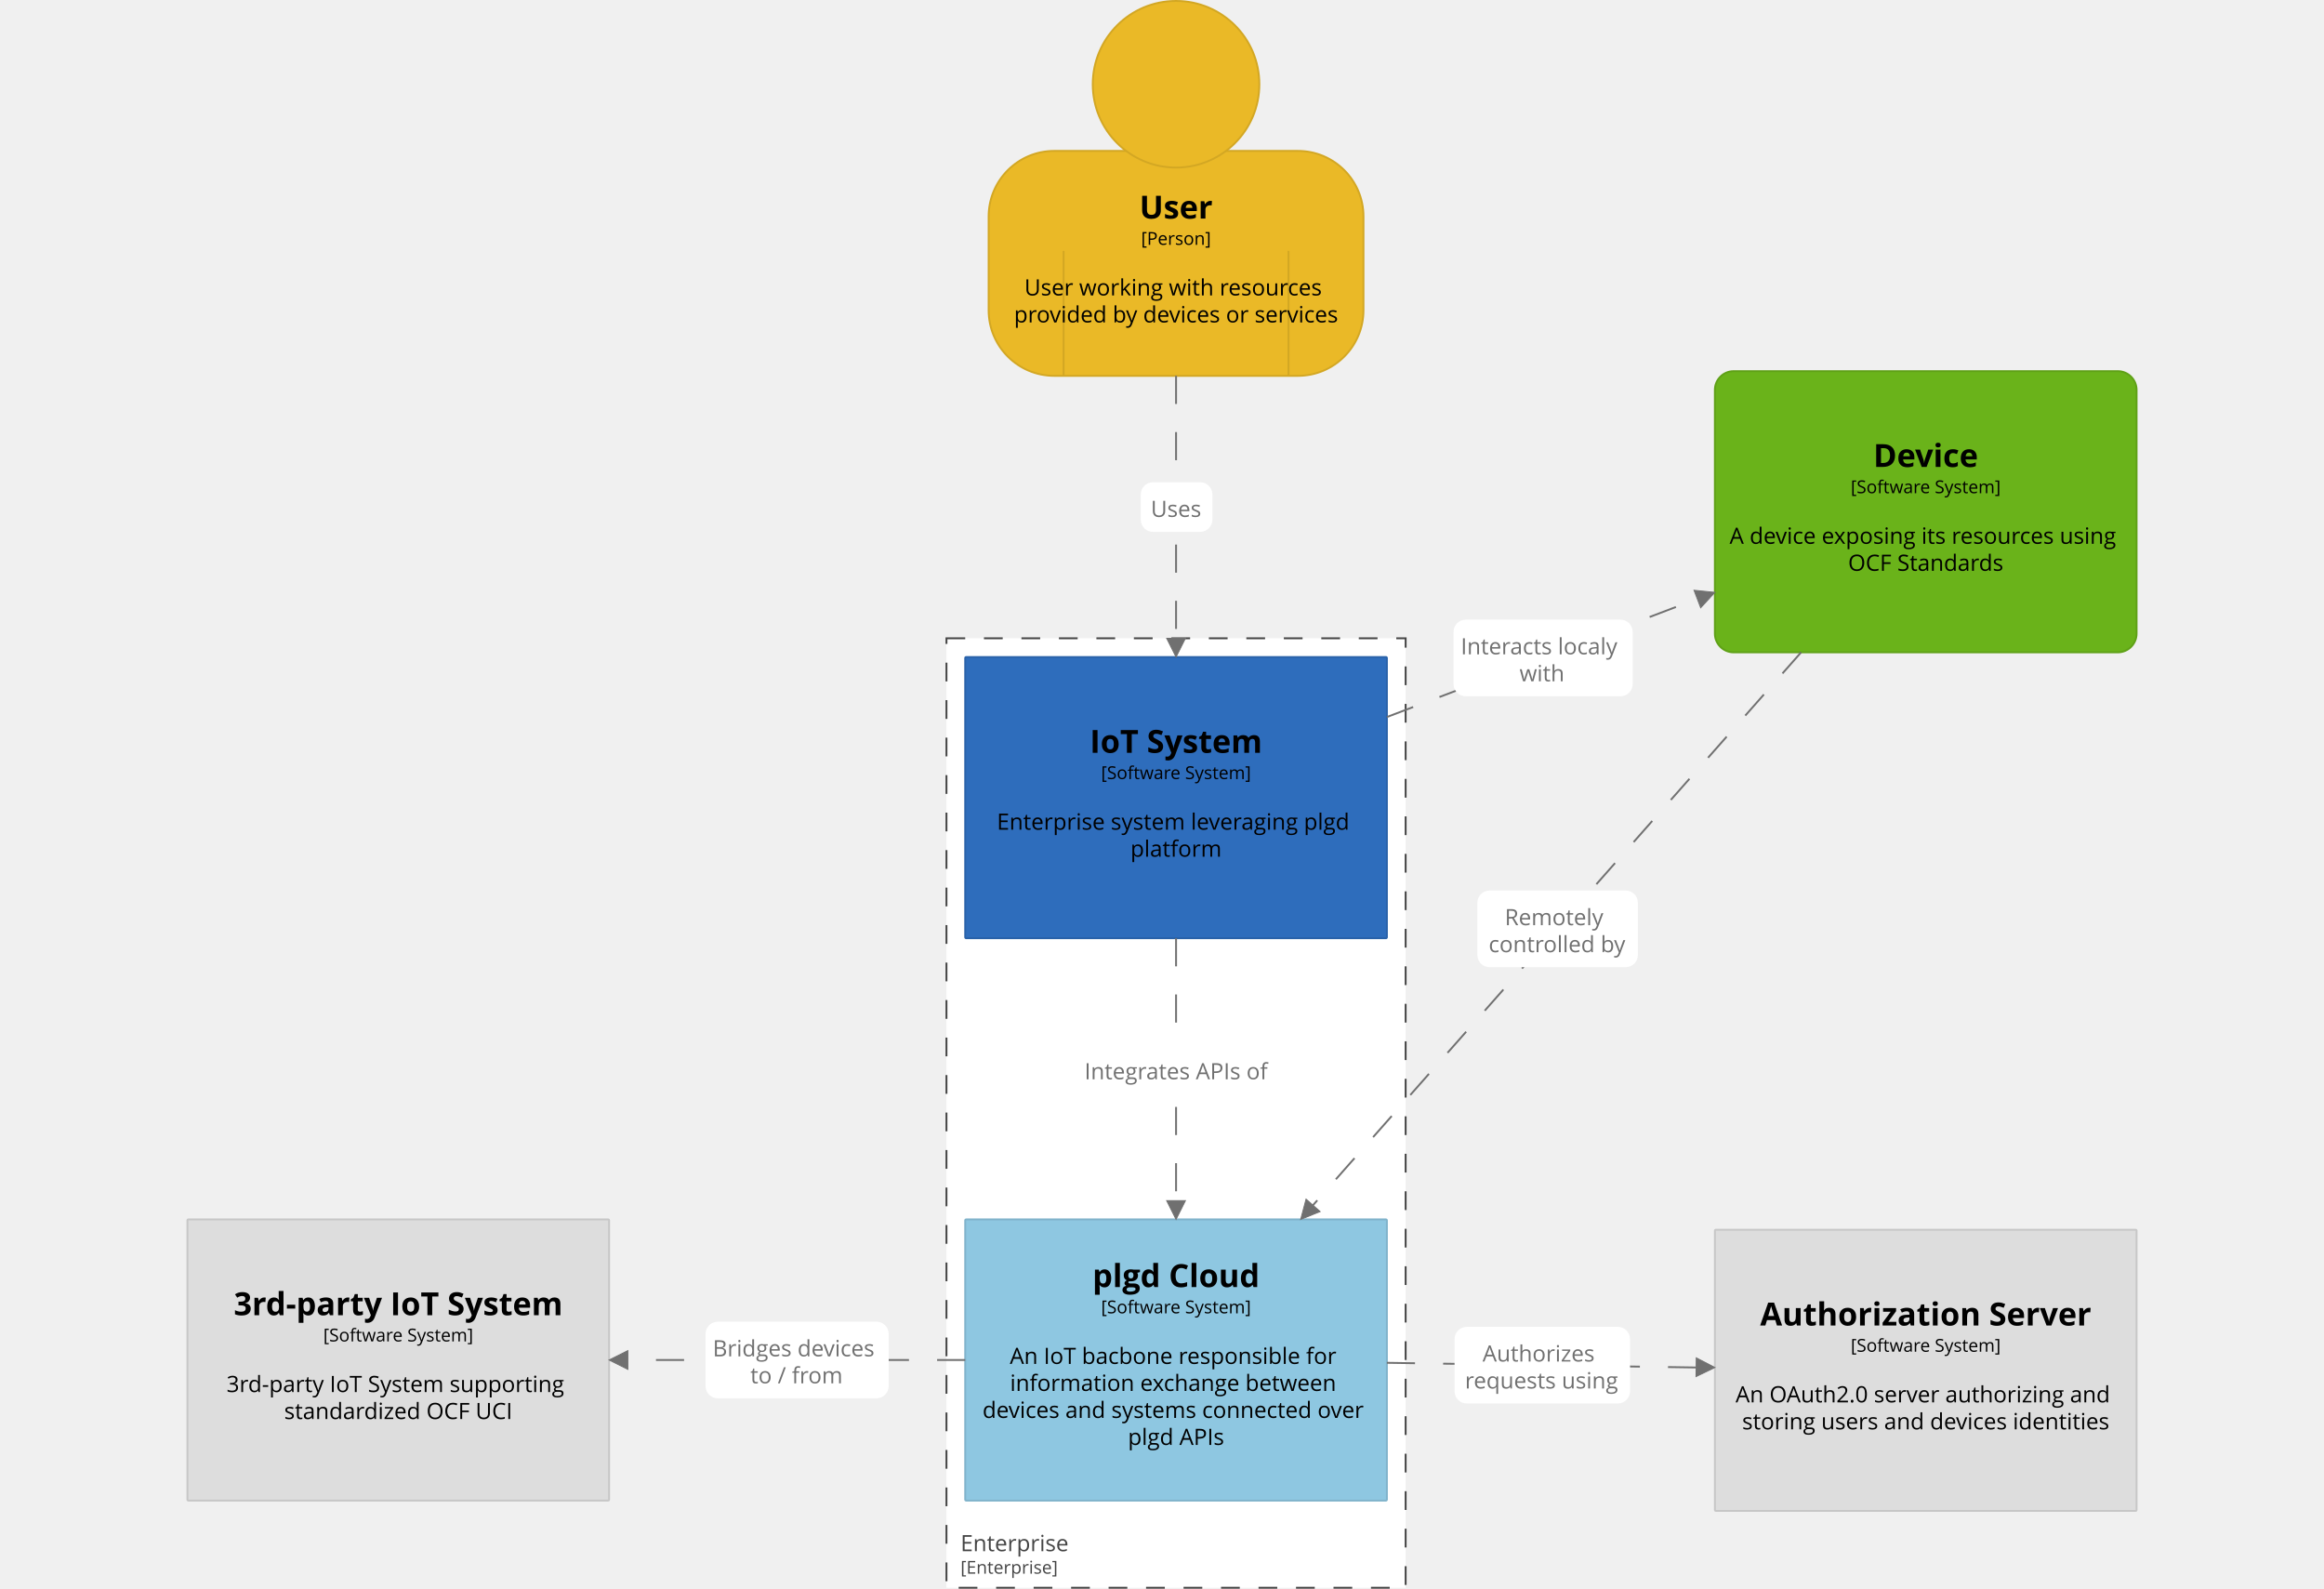
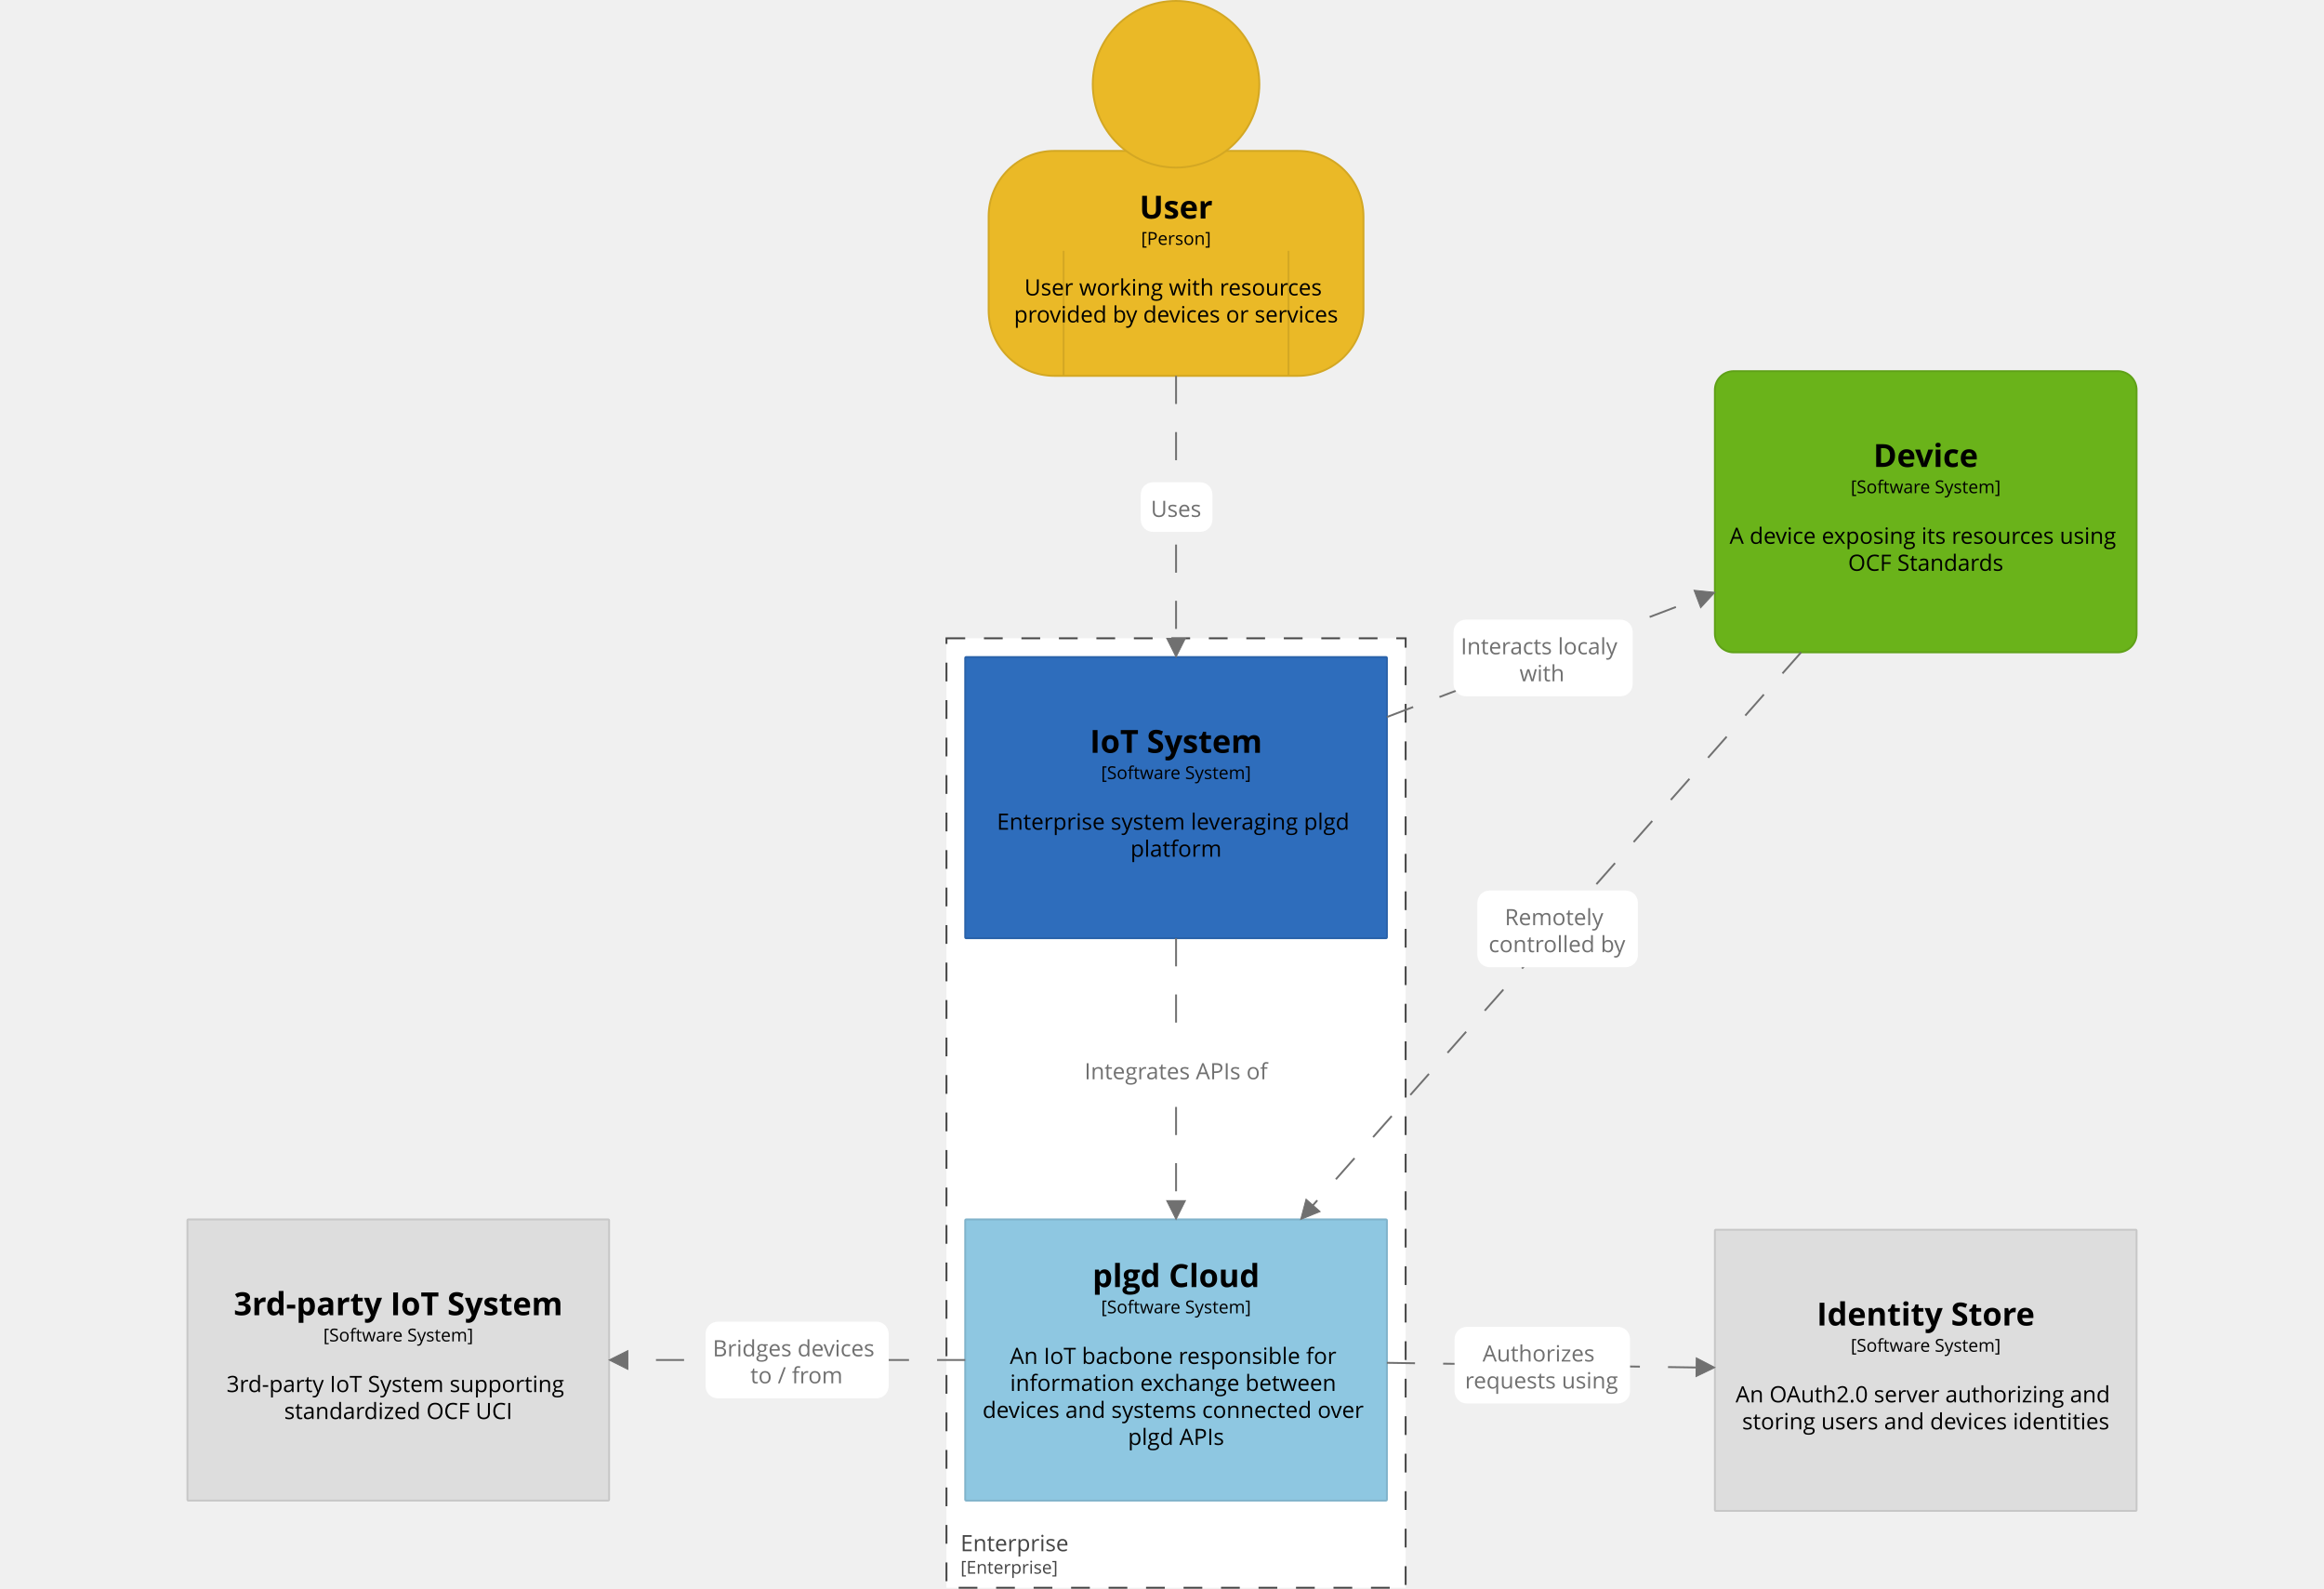
<svg xmlns="http://www.w3.org/2000/svg" viewBox="0 0 2480 1695">
  <g transform="translate(1010 681)">
    <rect width="490" height="1013" rx="0" ry="0" fill="#fff" stroke="#444" stroke-width="2" stroke-dasharray="20, 20" pointer-events="none" />
    <text font-size="24" y="974" fill="#444" x="10" pointer-events="visible" font-family="'Open Sans'" transform="translate(15)">
      <tspan dy="0em" x="0">Enterprise</tspan>
    </text>
    <text font-size="19" y="998" fill="#444" x="10" pointer-events="visible" font-family="'Open Sans'" transform="translate(15)">
      <tspan dy="0em" x="0">[Enterprise]</tspan>
    </text>
  </g>
  <g transform="translate(1030 701)">
    <rect rx="1" ry="1" stroke="#2962a9" stroke-width="2" pointer-events="visiblePainted" fill="#2e6dbc" width="450" height="300" />
    <text font-size="34" y=".8em" font-weight="bold" text-anchor="middle" pointer-events="visible" font-family="'Open Sans'" transform="translate(225 75)">
      <tspan dy="0em" x="0">IoT System</tspan>
    </text>
    <text font-size="19" y=".8em" text-anchor="middle" font-family="'Open Sans'" transform="translate(225 115)">
      <tspan dy="0em" x="0">[Software System]</tspan>
    </text>
    <text font-size="24" y=".8em" text-anchor="middle" font-family="'Open Sans'" transform="translate(225 165)">
      <tspan dy="0em" x="0">Enterprise system leveraging plgd</tspan>
      <tspan dy="1.2em" x="0">platform</tspan>
    </text>
    <image />
  </g>
  <g transform="translate(1055 1)">
    <rect y="160" width="400" height="240" rx="70" stroke="#d3a723" stroke-width="2" pointer-events="visiblePainted" fill="#eab927" />
    <circle cx="200" cy="88.889" r="88.889" stroke="#d3a723" stroke-width="2" pointer-events="visiblePainted" fill="#eab927" />
    <path stroke="#d3a723" stroke-width="2" d="M80 266.667V400M320 266.667V400" />
    <text font-size="34" y=".8em" font-weight="bold" text-anchor="middle" pointer-events="visible" font-family="'Open Sans'" transform="translate(200 205)">
      <tspan dy="0em" x="0">User</tspan>
    </text>
    <text font-size="19" y=".8em" text-anchor="middle" font-family="'Open Sans'" transform="translate(200 245)">
      <tspan dy="0em" x="0">[Person]</tspan>
    </text>
    <text font-size="24" y=".8em" text-anchor="middle" font-family="'Open Sans'" transform="translate(200 295)">
      <tspan dy="0em" x="0">User working with resources</tspan>
      <tspan dy="1.2em" x="0">provided by devices or services</tspan>
    </text>
    <image />
  </g>
  <g transform="translate(1830 396)">
    <rect rx="20" ry="20" stroke="#5fa117" stroke-width="2" pointer-events="visiblePainted" fill="#6ab31a" width="450" height="300" />
    <text font-size="34" y=".8em" font-weight="bold" text-anchor="middle" pointer-events="visible" font-family="'Open Sans'" transform="translate(225 75)">
      <tspan dy="0em" x="0">Device</tspan>
    </text>
    <text font-size="19" y=".8em" text-anchor="middle" font-family="'Open Sans'" transform="translate(225 115)">
      <tspan dy="0em" x="0">[Software System]</tspan>
    </text>
    <text font-size="24" y=".8em" text-anchor="middle" font-family="'Open Sans'" transform="translate(225 165)">
      <tspan dy="0em" x="0">A device exposing its resources using</tspan>
      <tspan dy="1.2em" x="0">OCF Standards</tspan>
    </text>
    <image />
  </g>
  <g transform="translate(1830 1312)">
    <rect rx="1" ry="1" stroke="#c7c7c7" stroke-width="2" pointer-events="visiblePainted" fill="#ddd" width="450" height="300" />
    <text font-size="34" y=".8em" font-weight="bold" text-anchor="middle" pointer-events="visible" font-family="'Open Sans'" transform="translate(225 75)">
-       <tspan dy="0em" x="0">Authorization Server</tspan>
+       <tspan dy="0em" x="0">Identity Store</tspan>
    </text>
    <text font-size="19" y=".8em" text-anchor="middle" font-family="'Open Sans'" transform="translate(225 115)">
      <tspan dy="0em" x="0">[Software System]</tspan>
    </text>
    <text font-size="24" y=".8em" text-anchor="middle" font-family="'Open Sans'" transform="translate(225 165)">
      <tspan dy="0em" x="0">An OAuth2.0 server authorizing and</tspan>
      <tspan dy="1.2em" x="0">storing users and devices identities</tspan>
    </text>
    <image />
  </g>
  <g transform="translate(1030 1301)">
    <rect rx="1" ry="1" stroke="#80b3cb" stroke-width="2" pointer-events="visiblePainted" fill="#8ec7e1" width="450" height="300" />
    <text font-size="34" y=".8em" font-weight="bold" text-anchor="middle" pointer-events="visible" font-family="'Open Sans'" transform="translate(225 45)">
      <tspan dy="0em" x="0">plgd Cloud</tspan>
    </text>
    <text font-size="19" y=".8em" text-anchor="middle" font-family="'Open Sans'" transform="translate(225 85)">
      <tspan dy="0em" x="0">[Software System]</tspan>
    </text>
    <text font-size="24" y=".8em" text-anchor="middle" font-family="'Open Sans'" transform="translate(225 135)">
      <tspan dy="0em" x="0">An IoT bacbone responsible for</tspan>
      <tspan dy="1.2em" x="0">information exchange between</tspan>
      <tspan dy="1.2em" x="0">devices and systems connected over</tspan>
      <tspan dy="1.2em" x="0">plgd APIs</tspan>
    </text>
    <image />
  </g>
  <g transform="translate(200 1301)">
    <rect rx="1" ry="1" stroke="#c7c7c7" stroke-width="2" pointer-events="visiblePainted" fill="#ddd" width="450" height="300" />
    <text font-size="34" y=".8em" font-weight="bold" text-anchor="middle" pointer-events="visible" font-family="'Open Sans'" transform="translate(225 75)">
      <tspan dy="0em" x="0">3rd-party IoT System</tspan>
    </text>
    <text font-size="19" y=".8em" text-anchor="middle" font-family="'Open Sans'" transform="translate(225 115)">
      <tspan dy="0em" x="0">[Software System]</tspan>
    </text>
    <text font-size="24" y=".8em" text-anchor="middle" font-family="'Open Sans'" transform="translate(225 165)">
      <tspan dy="0em" x="0">3rd-party IoT System supporting</tspan>
      <tspan dy="1.2em" x="0">standardized OCF UCI</tspan>
    </text>
    <image />
  </g>
  <g transform="translate(-160 -204)">
    <path stroke="#707070" stroke-width="2" stroke-dasharray="30, 30" fill="none" d="M1415 1205v280" />
    <path fill="#707070" stroke="#707070" d="M1405 1485l10 20 10-20z" />
    <path fill="none" d="M1415 1205v280" />
    <g cursor="move">
      <g transform="translate(1415 1345)" pointer-events="none">
        <rect fill="#fff" rx="3" ry="3" stroke="#fff" stroke-width="20" width="200.6" height="33" transform="translate(-98.6 -16.5)" />
        <text font-size="24" y=".8em" text-anchor="middle" fill="#707070" font-family="'Open Sans'" transform="translate(0 -8.7)">
          <tspan dy="0em" x="0">Integrates APIs of</tspan>
        </text>
      </g>
    </g>
  </g>
  <g transform="translate(-160 -204)">
    <path stroke="#707070" stroke-width="2" stroke-dasharray="30, 30" fill="none" d="M1190 1655H830" />
    <path fill="#707070" stroke="#707070" d="M830 1645l-20 10 20 10z" />
    <path fill="none" d="M1190 1655H830" />
    <g cursor="move">
      <g transform="translate(1010 1655)" pointer-events="none">
        <rect fill="#fff" rx="3" ry="3" stroke="#fff" stroke-width="20" width="175.45" height="61.8" transform="translate(-87.1 -30.9)" />
        <text font-size="24" y=".8em" text-anchor="middle" fill="#707070" font-family="'Open Sans'" transform="translate(0 -23.1)">
          <tspan dy="0em" x="0">Bridges devices</tspan>
          <tspan dy="1.2em" x="0">to / from</tspan>
        </text>
      </g>
    </g>
  </g>
  <g transform="translate(-160 -204)">
    <path stroke="#707070" stroke-width="2" stroke-dasharray="30, 30" fill="none" d="M1640 1658l330 5" />
    <path fill="#707070" stroke="#707070" d="M1969.859 1672.713l20.141-9.713-19.855-10.285z" />
    <path fill="none" d="M1640 1658l330 5" />
    <g cursor="move">
      <g transform="translate(1805 1660.5)" pointer-events="none">
        <rect fill="#fff" rx="3" ry="3" stroke="#fff" stroke-width="20" width="167.25" height="61.8" transform="translate(-82.8 -30.9)" />
        <text font-size="24" y=".8em" text-anchor="middle" fill="#707070" font-family="'Open Sans'" transform="translate(0 -23.1)">
          <tspan dy="0em" x="0">Authorizes</tspan>
          <tspan dy="1.2em" x="0">requests using</tspan>
        </text>
      </g>
    </g>
  </g>
  <g transform="translate(-160 -204)">
    <path stroke="#707070" stroke-width="2" stroke-dasharray="30, 30" fill="none" d="M1640 969l331-126" />
    <path fill="#707070" stroke="#707070" d="M1974.857 852.452l15.143-16.452-22.248-2.243z" />
    <path fill="none" d="M1640 969l331-126" />
    <g cursor="move">
      <g transform="translate(1805.5 906)" pointer-events="none">
        <rect fill="#fff" rx="3" ry="3" stroke="#fff" stroke-width="20" width="171.2" height="61.8" transform="translate(-84.4 -30.9)" />
        <text font-size="24" y=".8em" text-anchor="middle" fill="#707070" font-family="'Open Sans'" transform="translate(0 -23.1)">
          <tspan dy="0em" x="0">Interacts localy</tspan>
          <tspan dy="1.2em" x="0">with</tspan>
        </text>
      </g>
    </g>
  </g>
  <g transform="translate(-160 -204)">
    <path stroke="#707070" stroke-width="2" stroke-dasharray="30, 30" fill="none" d="M2082 900l-521 590" />
    <path fill="#707070" stroke="#707070" d="M1553.738 1483.388l-5.738 21.612 20.732-8.377z" />
    <path fill="none" d="M2082 900l-521 590" />
    <g cursor="move">
      <g transform="translate(1821.5 1195)" pointer-events="none">
        <rect fill="#fff" rx="3" ry="3" stroke="#fff" stroke-width="20" width="151.35" height="61.8" transform="translate(-75 -30.9)" />
        <text font-size="24" y=".8em" text-anchor="middle" fill="#707070" font-family="'Open Sans'" transform="translate(0 -23.1)">
          <tspan dy="0em" x="0">Remotely</tspan>
          <tspan dy="1.2em" x="0">controlled by</tspan>
        </text>
      </g>
    </g>
  </g>
  <g transform="translate(-160 -204)">
    <path stroke="#707070" stroke-width="2" stroke-dasharray="30, 30" fill="none" d="M1415 605v280" />
    <path fill="#707070" stroke="#707070" d="M1405 885l10 20 10-20z" />
    <path fill="none" d="M1415 605v280" />
    <g cursor="move">
      <g transform="translate(1415 745)" pointer-events="none">
        <rect fill="#fff" rx="3" ry="3" stroke="#fff" stroke-width="20" width="56.5" height="33" transform="translate(-27.7 -16.5)" />
        <text font-size="24" y=".8em" text-anchor="middle" fill="#707070" font-family="'Open Sans'" transform="translate(0 -8.7)">
          <tspan dy="0em" x="0">Uses</tspan>
        </text>
      </g>
    </g>
  </g>
</svg>
